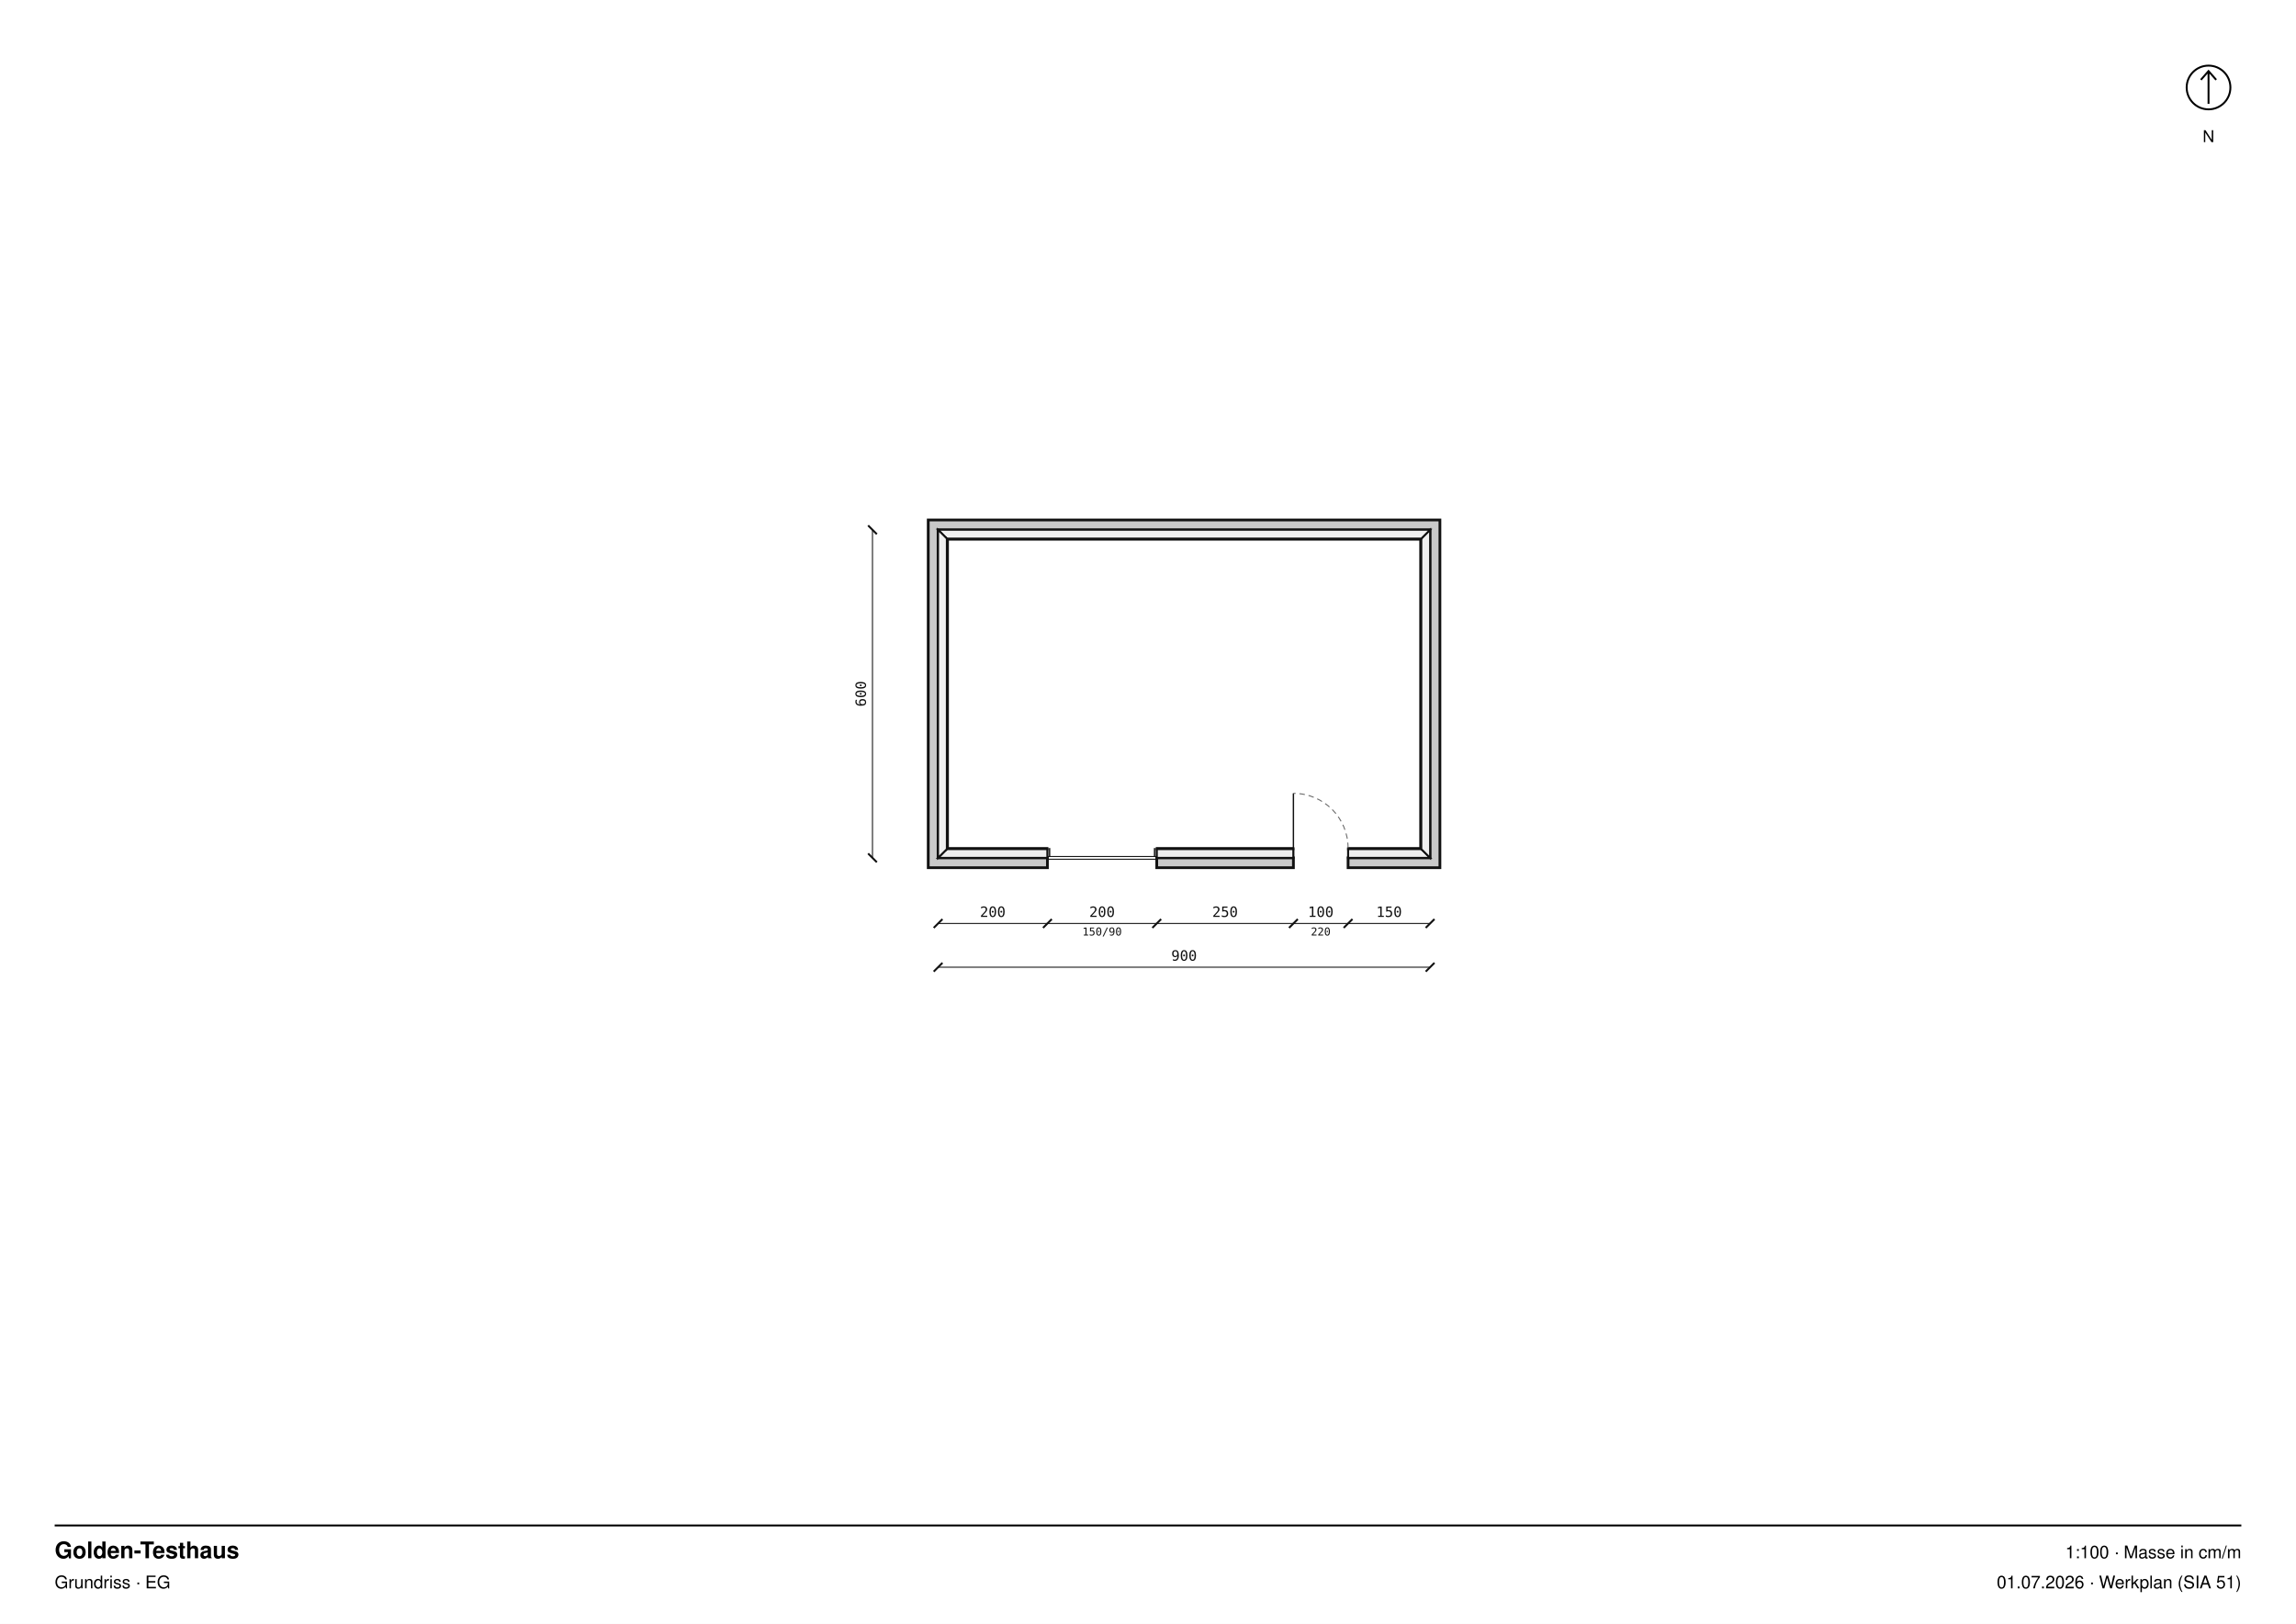
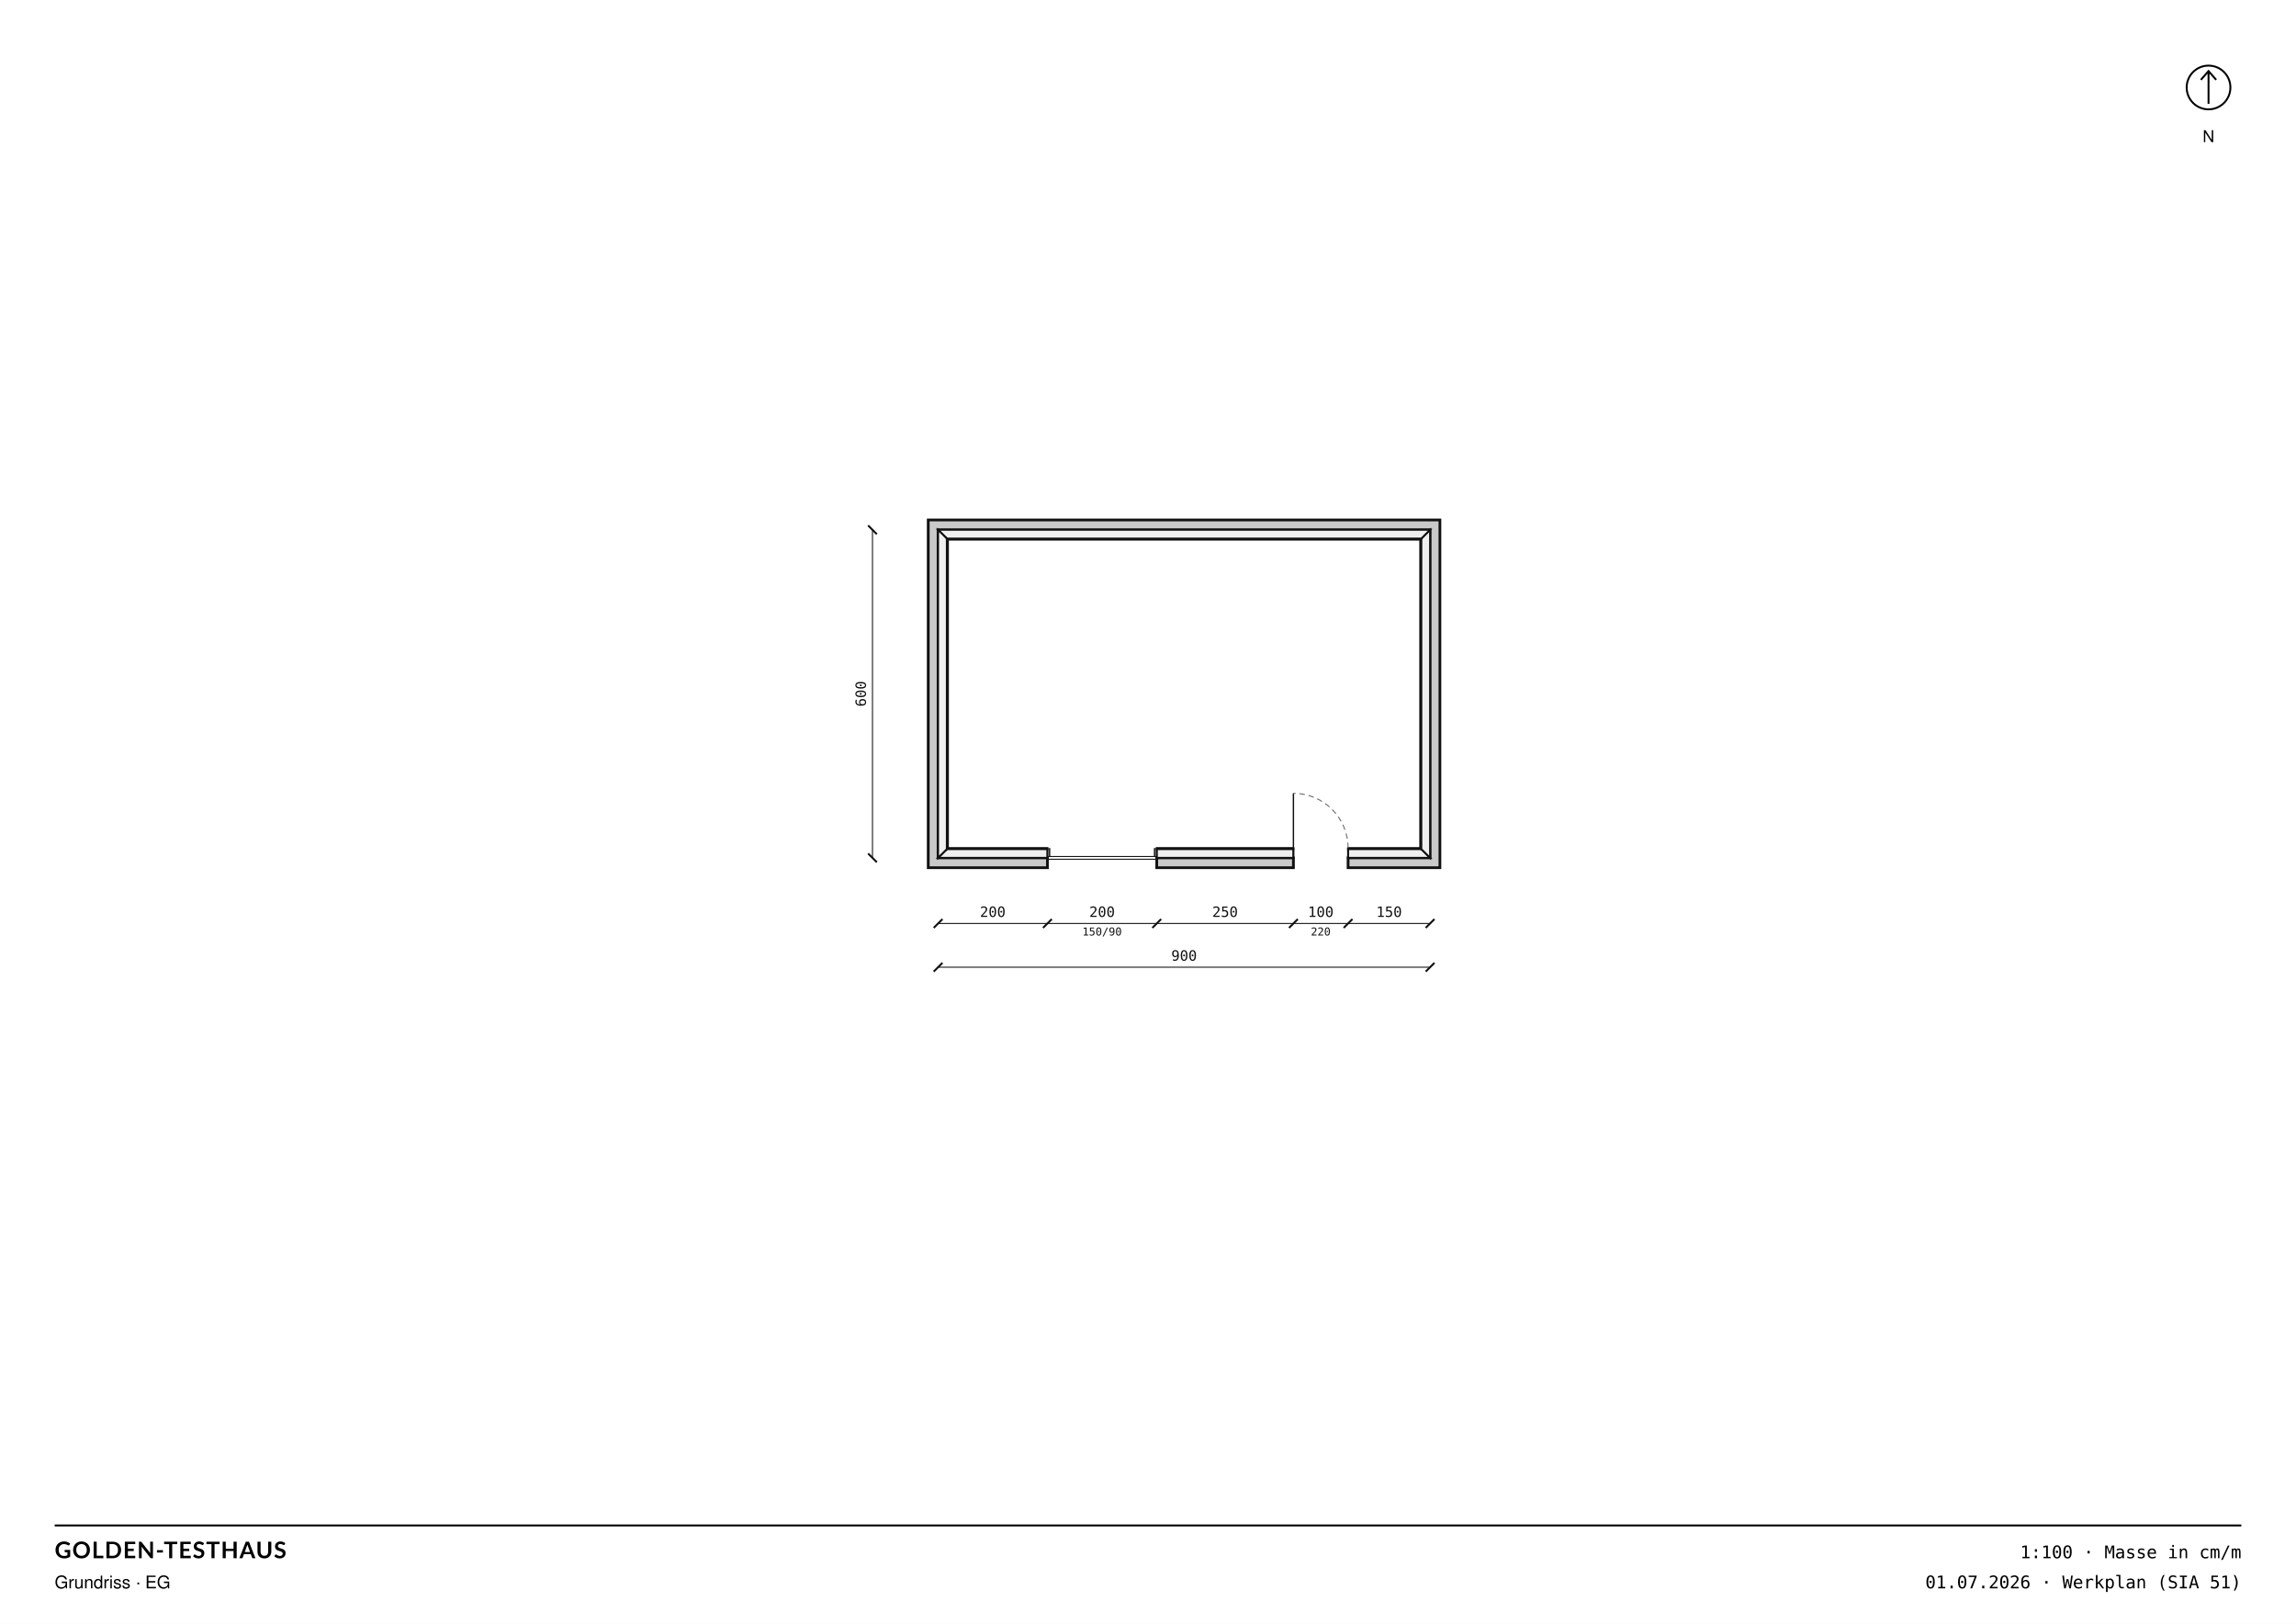
<svg xmlns="http://www.w3.org/2000/svg" width="420mm" height="297mm" viewBox="0 0 420 297" font-family="Helvetica, Arial, sans-serif">
  <rect width="420" height="297" fill="white" />
  <g transform="translate(171.60, 156.90) scale(0.01)">
    <path d="M 2000 0 L 0 0 L 0 -6000 L 9000 -6000 L 9000 0 L 7500 0 L 7500 180 L 9180 180 L 9180 -6180 L -180 -6180 L -180 180 L 2000 180 Z M 6500 0 L 4000 0 L 4000 180 L 6500 180 Z" fill-rule="evenodd" fill="#c9c9c9" stroke="#111" stroke-width="50" />
    <path d="M 8840 -160 L 8820 -180 L 7500 -180 L 7500 -160 Z M 6500 -160 L 6500 -180 L 4000 -180 L 4000 -160 Z M 2000 -160 L 2000 -180 L 180 -180 L 160 -160 Z" fill-rule="evenodd" fill="white" stroke="#111" stroke-width="35" />
    <path d="M 9000 0 L 8840 -160 L 7500 -160 L 7500 0 Z M 6500 0 L 6500 -160 L 4000 -160 L 4000 0 Z M 2000 0 L 2000 -160 L 160 -160 L 0 0 Z" fill-rule="evenodd" fill="#efefef" stroke="#111" stroke-width="35" />
    <path d="M 8820 -180 L 8820 -5820 L 8840 -5840 L 8840 -160 Z" fill-rule="evenodd" fill="white" stroke="#111" stroke-width="35" />
    <path d="M 8840 -160 L 8840 -5840 L 9000 -6000 L 9000 0 Z" fill-rule="evenodd" fill="#efefef" stroke="#111" stroke-width="35" />
    <path d="M 8820 -5820 L 180 -5820 L 160 -5840 L 8840 -5840 Z" fill-rule="evenodd" fill="white" stroke="#111" stroke-width="35" />
    <path d="M 8840 -5840 L 160 -5840 L 0 -6000 L 9000 -6000 Z" fill-rule="evenodd" fill="#efefef" stroke="#111" stroke-width="35" />
    <path d="M 180 -5820 L 180 -180 L 160 -160 L 160 -5840 Z" fill-rule="evenodd" fill="white" stroke="#111" stroke-width="35" />
    <path d="M 160 -5840 L 160 -160 L 0 0 L 0 -6000 Z" fill-rule="evenodd" fill="#efefef" stroke="#111" stroke-width="35" />
    <line x1="2000" y1="-180" x2="2000" y2="180" stroke="#111" stroke-width="25" />
    <line x1="4000" y1="-180" x2="4000" y2="180" stroke="#111" stroke-width="25" />
    <line x1="2000" y1="25" x2="4000" y2="25" stroke="#111" stroke-width="18" />
    <line x1="2000" y1="-25" x2="4000" y2="-25" stroke="#111" stroke-width="18" />
    <line x1="2040" y1="-180" x2="2040" y2="-25" stroke="#111" stroke-width="25" />
    <line x1="3960" y1="-180" x2="3960" y2="-25" stroke="#111" stroke-width="25" />
    <line x1="6500" y1="-180" x2="6500" y2="180" stroke="#111" stroke-width="25" />
    <line x1="7500" y1="-180" x2="7500" y2="180" stroke="#111" stroke-width="25" />
    <line x1="6500" y1="-180" x2="6500" y2="-1180" stroke="#111" stroke-width="25" />
    <path d="M 7500 -180 A 1000 1000 0 0 0 6500 -1180" fill="none" stroke="#666" stroke-width="18" stroke-dasharray="100 70" />
    <g stroke="#111" fill="#111">
      <line x1="0" y1="1200" x2="9000" y2="1200" stroke-width="18" />
      <line x1="-80" y1="1280" x2="80" y2="1120" stroke-width="36" />
      <line x1="1920" y1="1280" x2="2080" y2="1120" stroke-width="36" />
      <line x1="3920" y1="1280" x2="4080" y2="1120" stroke-width="36" />
      <line x1="6420" y1="1280" x2="6580" y2="1120" stroke-width="36" />
      <line x1="7420" y1="1280" x2="7580" y2="1120" stroke-width="36" />
      <line x1="8920" y1="1280" x2="9080" y2="1120" stroke-width="36" />
      <text x="1000" y="1080" text-anchor="middle" font-size="260" font-family="'IBM Plex Mono', ui-monospace, monospace" stroke="none">200</text>
      <text x="3000" y="1080" text-anchor="middle" font-size="260" font-family="'IBM Plex Mono', ui-monospace, monospace" stroke="none">200</text>
      <text x="3000" y="1420" text-anchor="middle" font-size="200" font-family="'IBM Plex Mono', ui-monospace, monospace" stroke="none">150/90</text>
      <text x="5250" y="1080" text-anchor="middle" font-size="260" font-family="'IBM Plex Mono', ui-monospace, monospace" stroke="none">250</text>
      <text x="7000" y="1080" text-anchor="middle" font-size="260" font-family="'IBM Plex Mono', ui-monospace, monospace" stroke="none">100</text>
      <text x="7000" y="1420" text-anchor="middle" font-size="200" font-family="'IBM Plex Mono', ui-monospace, monospace" stroke="none">220</text>
      <text x="8250" y="1080" text-anchor="middle" font-size="260" font-family="'IBM Plex Mono', ui-monospace, monospace" stroke="none">150</text>
    </g>
    <g stroke="#111" fill="#111">
      <line x1="0" y1="2000" x2="9000" y2="2000" stroke-width="18" />
      <line x1="-80" y1="2080" x2="80" y2="1920" stroke-width="36" />
      <line x1="8920" y1="2080" x2="9080" y2="1920" stroke-width="36" />
      <text x="4500" y="1880" text-anchor="middle" font-size="260" font-family="'IBM Plex Mono', ui-monospace, monospace" stroke="none">900</text>
    </g>
    <g stroke="#111" fill="#111">
      <line x1="-1200" y1="0" x2="-1200" y2="-6000" stroke-width="18" />
      <line x1="-1280" y1="-80" x2="-1120" y2="80" stroke-width="36" />
      <line x1="-1280" y1="-6080" x2="-1120" y2="-5920" stroke-width="36" />
      <text x="-1320" y="-3000" text-anchor="middle" font-size="260" font-family="'IBM Plex Mono', ui-monospace, monospace" stroke="none" transform="rotate(-90 -1320 -3000)">600</text>
    </g>
  </g>
  <g stroke="black" fill="none" stroke-width="0.35">
    <circle cx="404" cy="16" r="4" />
    <path d="M 404 19 L 404 13 M 402.6 14.6 L 404 13 L 405.4 14.6" />
    <text x="404" y="26" text-anchor="middle" font-size="3" stroke="none" fill="black">N</text>
  </g>
  <g font-size="3.2">
    <line x1="10" y1="279" x2="410" y2="279" stroke="black" stroke-width="0.35" />
-     <text x="10" y="285" font-weight="bold" font-size="4.2">Golden-Testhaus</text>
+     <text x="10" y="285" font-weight="bold" font-family="'Lato', Helvetica, Arial, sans-serif" letter-spacing="0.04em" font-size="4.2">GOLDEN-TESTHAUS</text>
    <text x="10" y="290.5">Grundriss · EG</text>
-     <text x="410" y="285" text-anchor="end">1:100 · Masse in cm/m</text>
-     <text x="410" y="290.5" text-anchor="end">01.07.2026 · Werkplan (SIA 51)</text>
+     <text x="410" y="285" text-anchor="end" font-family="'IBM Plex Mono', ui-monospace, monospace" font-feature-settings="'tnum'">1:100 · Masse in cm/m</text>
+     <text x="410" y="290.5" text-anchor="end" font-family="'IBM Plex Mono', ui-monospace, monospace" font-feature-settings="'tnum'">01.07.2026 · Werkplan (SIA 51)</text>
  </g>
</svg>
